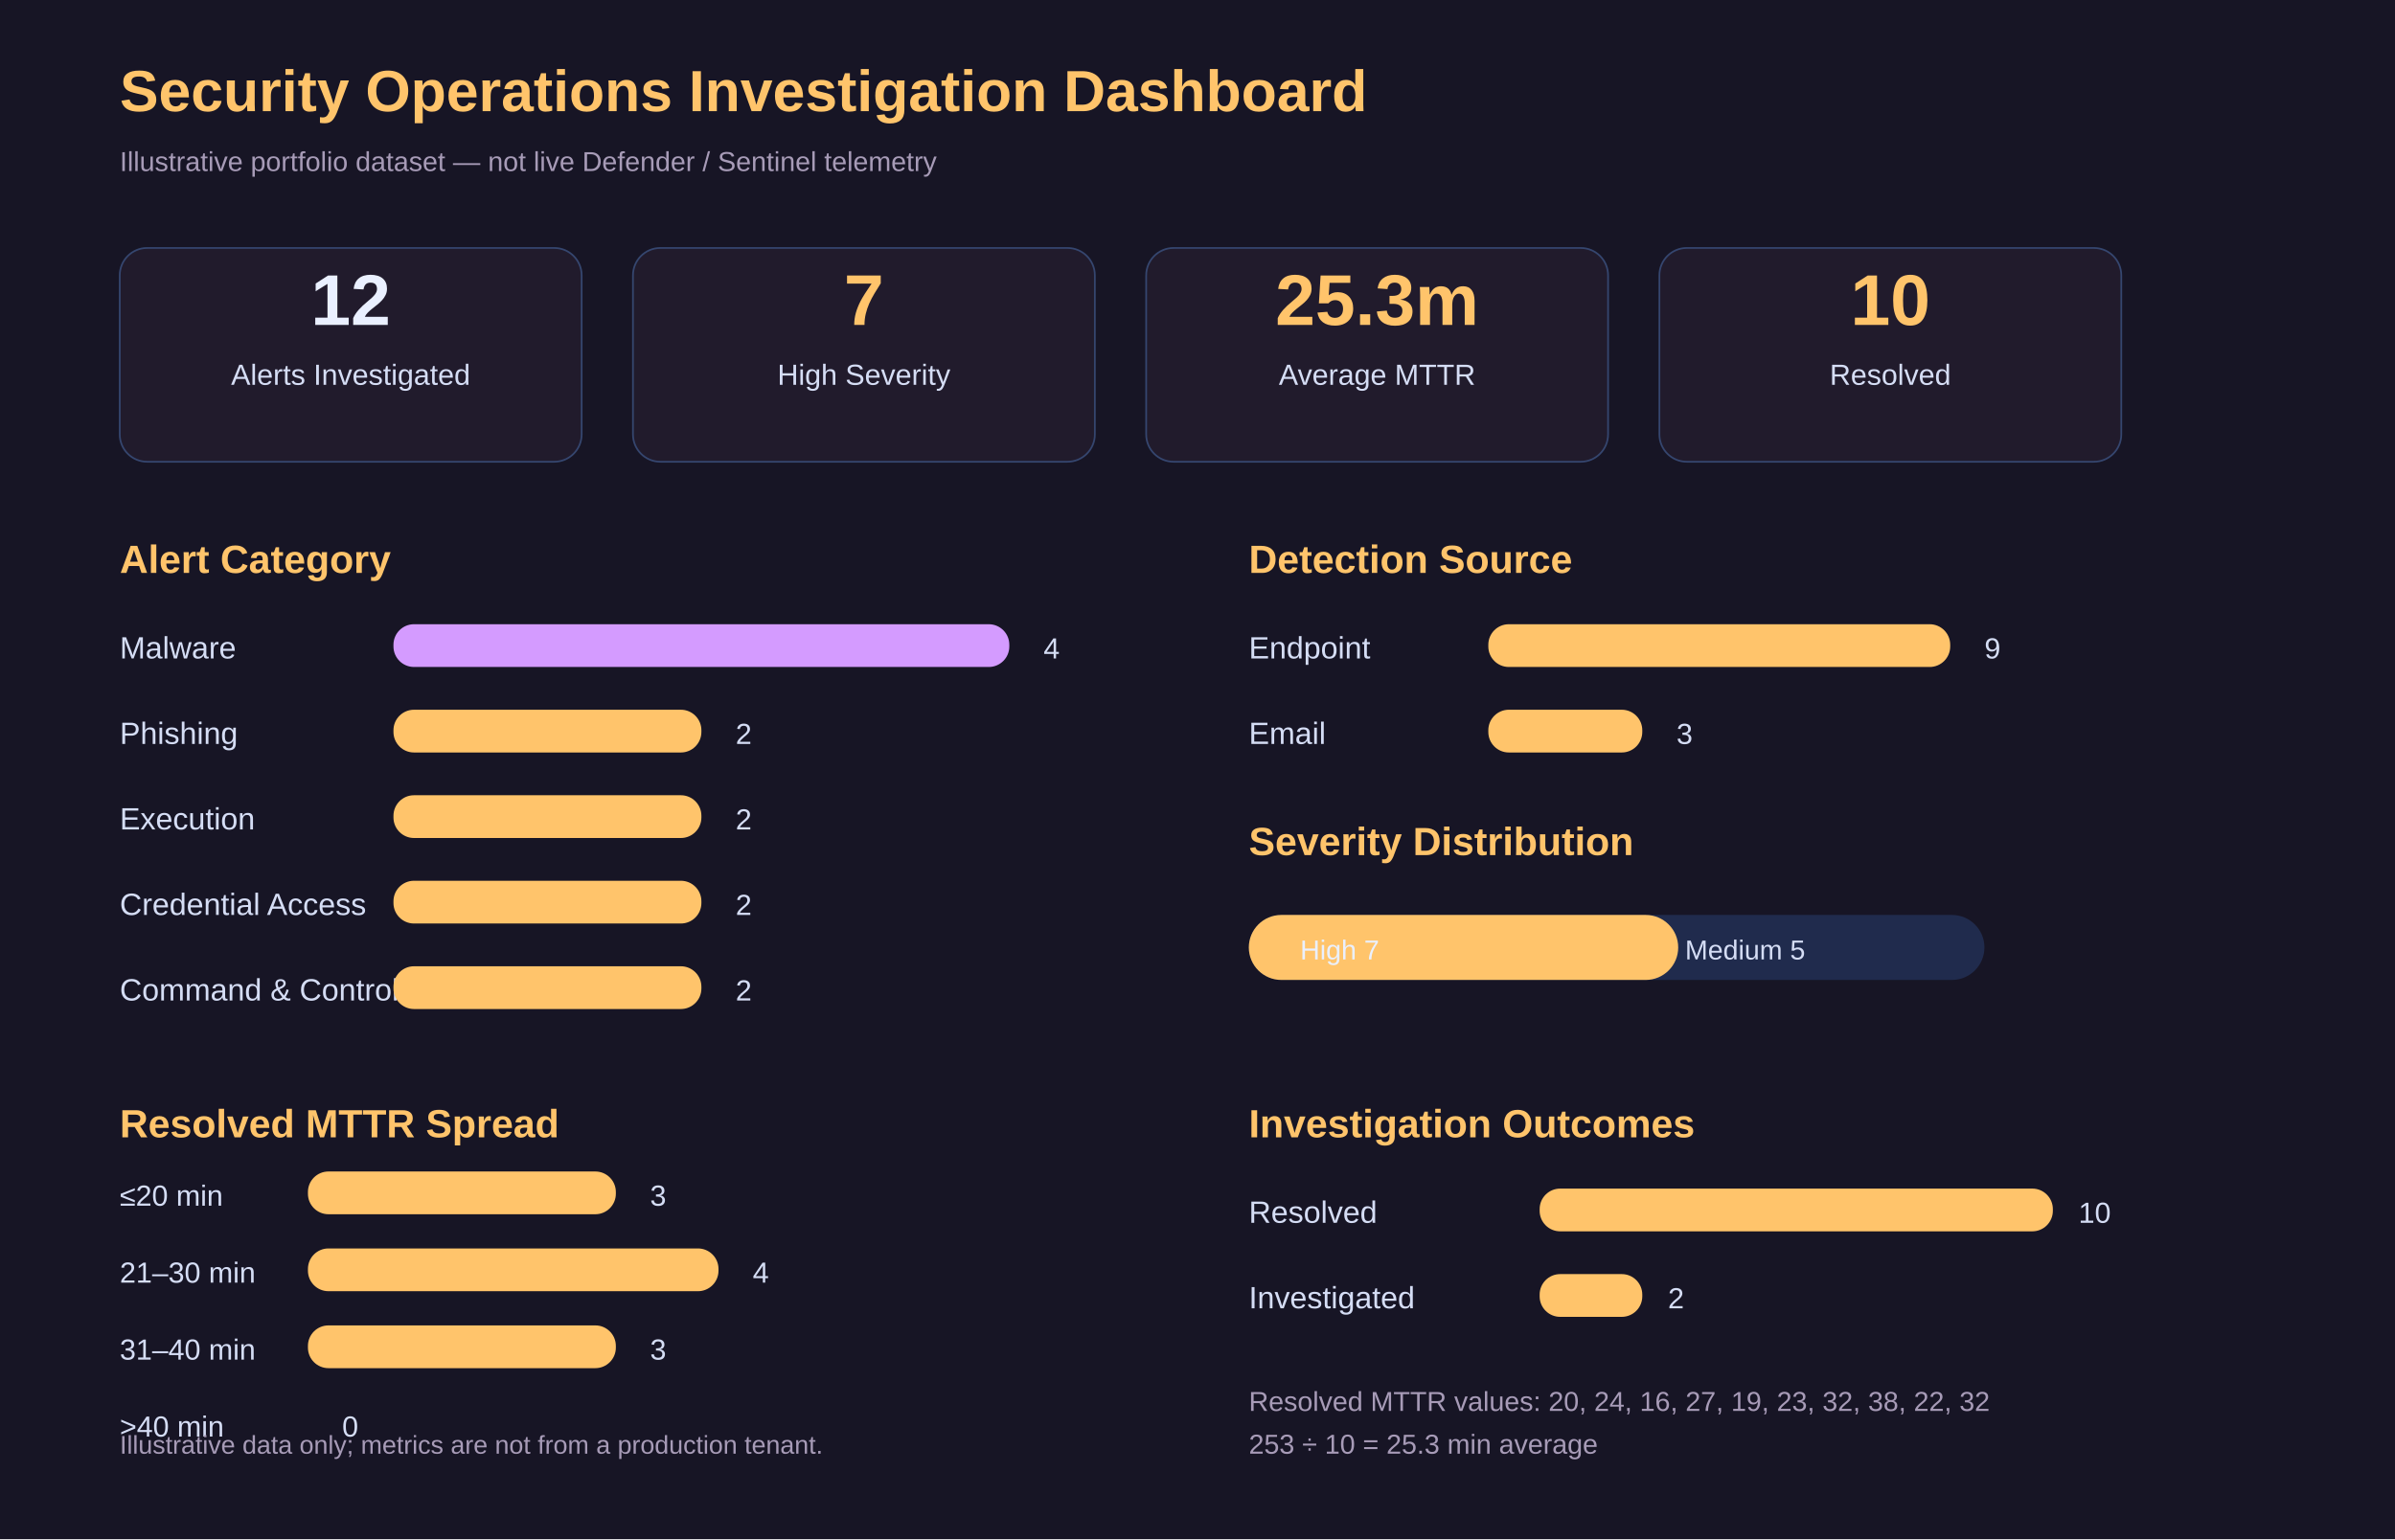
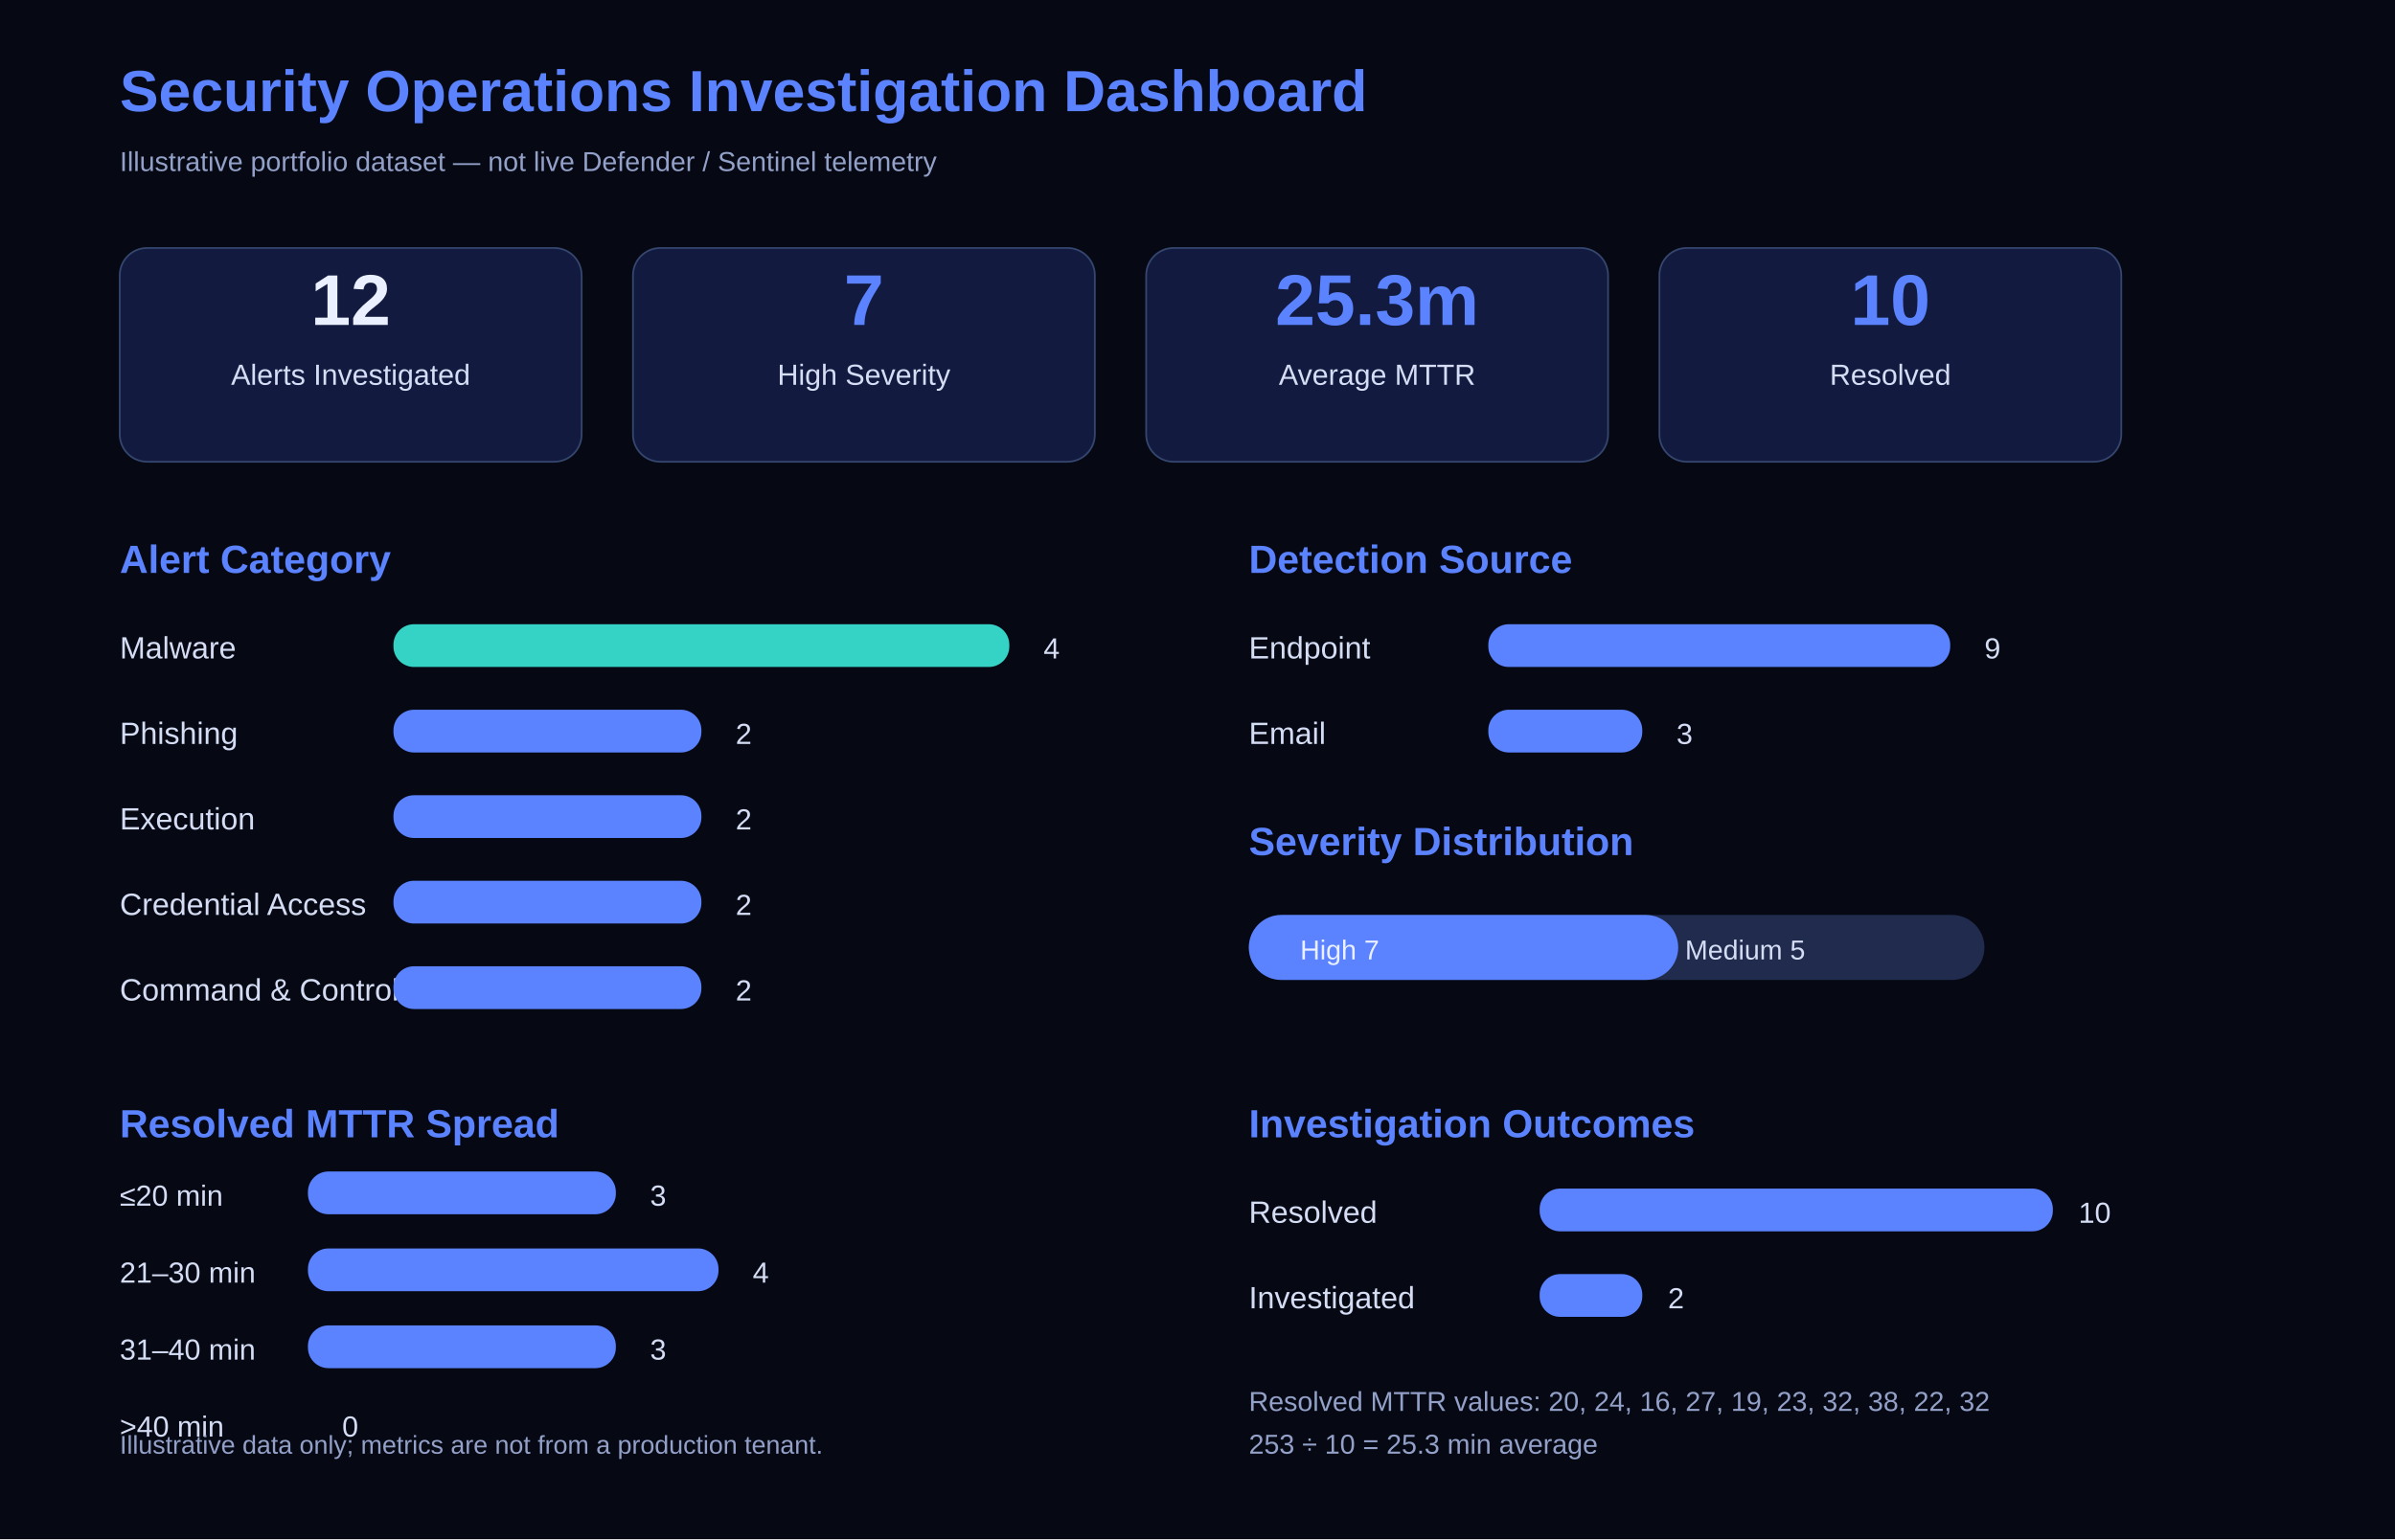
<svg xmlns="http://www.w3.org/2000/svg" width="1400" height="900">
-   <rect width="1400" height="900" fill="#171525" />
-   <text x="70" y="65" font-family="Arial" font-size="34" font-weight="700" fill="#FFC46B">Security Operations Investigation Dashboard</text>
-   <text x="70" y="100" font-family="Arial" font-size="16" fill="#A79BB7">Illustrative portfolio dataset — not live Defender / Sentinel telemetry</text>
+   <rect width="1400" height="900" fill="#060914" />
+   <text x="70" y="65" font-family="Arial" font-size="34" font-weight="700" fill="#5B83FF">Security Operations Investigation Dashboard</text>
+   <text x="70" y="100" font-family="Arial" font-size="16" fill="#93A0C8">Illustrative portfolio dataset — not live Defender / Sentinel telemetry</text>
  <g font-family="Arial">
-     <rect x="70" y="145" width="270" height="125" rx="16" fill="#211B2C" stroke="#35466F" />
+     <rect x="70" y="145" width="270" height="125" rx="16" fill="#121B3F" stroke="#35466F" />
    <text x="205" y="190" text-anchor="middle" font-size="42" font-weight="700" fill="#EAF0FF">12</text>
    <text x="205" y="225" text-anchor="middle" font-size="17" fill="#D5DDF5">Alerts Investigated</text>
-     <rect x="370" y="145" width="270" height="125" rx="16" fill="#211B2C" stroke="#35466F" />
-     <text x="505" y="190" text-anchor="middle" font-size="42" font-weight="700" fill="#FFC46B">7</text>
+     <rect x="370" y="145" width="270" height="125" rx="16" fill="#121B3F" stroke="#35466F" />
+     <text x="505" y="190" text-anchor="middle" font-size="42" font-weight="700" fill="#5B83FF">7</text>
    <text x="505" y="225" text-anchor="middle" font-size="17" fill="#D5DDF5">High Severity</text>
-     <rect x="670" y="145" width="270" height="125" rx="16" fill="#211B2C" stroke="#35466F" />
-     <text x="805" y="190" text-anchor="middle" font-size="42" font-weight="700" fill="#FFC46B">25.3m</text>
+     <rect x="670" y="145" width="270" height="125" rx="16" fill="#121B3F" stroke="#35466F" />
+     <text x="805" y="190" text-anchor="middle" font-size="42" font-weight="700" fill="#5B83FF">25.3m</text>
    <text x="805" y="225" text-anchor="middle" font-size="17" fill="#D5DDF5">Average MTTR</text>
-     <rect x="970" y="145" width="270" height="125" rx="16" fill="#211B2C" stroke="#35466F" />
-     <text x="1105" y="190" text-anchor="middle" font-size="42" font-weight="700" fill="#FFC46B">10</text>
+     <rect x="970" y="145" width="270" height="125" rx="16" fill="#121B3F" stroke="#35466F" />
+     <text x="1105" y="190" text-anchor="middle" font-size="42" font-weight="700" fill="#5B83FF">10</text>
    <text x="1105" y="225" text-anchor="middle" font-size="17" fill="#D5DDF5">Resolved</text>
-     <text x="70" y="335" font-size="23" font-weight="700" fill="#FFC46B">Alert Category</text>
+     <text x="70" y="335" font-size="23" font-weight="700" fill="#5B83FF">Alert Category</text>
    <text x="70" y="385" font-size="18" fill="#D5DDF5">Malware</text>
-     <rect x="230" y="365" width="360" height="25" rx="12" fill="#D49BFF" />
+     <rect x="230" y="365" width="360" height="25" rx="12" fill="#35D3C6" />
    <text x="610" y="385" font-size="17" fill="#D5DDF5">4</text>
    <text x="70" y="435" font-size="18" fill="#D5DDF5">Phishing</text>
-     <rect x="230" y="415" width="180" height="25" rx="12" fill="#FFC46B" />
+     <rect x="230" y="415" width="180" height="25" rx="12" fill="#5B83FF" />
    <text x="430" y="435" font-size="17" fill="#D5DDF5">2</text>
    <text x="70" y="485" font-size="18" fill="#D5DDF5">Execution</text>
-     <rect x="230" y="465" width="180" height="25" rx="12" fill="#FFC46B" />
+     <rect x="230" y="465" width="180" height="25" rx="12" fill="#5B83FF" />
    <text x="430" y="485" font-size="17" fill="#D5DDF5">2</text>
    <text x="70" y="535" font-size="18" fill="#D5DDF5">Credential Access</text>
-     <rect x="230" y="515" width="180" height="25" rx="12" fill="#FFC46B" />
+     <rect x="230" y="515" width="180" height="25" rx="12" fill="#5B83FF" />
    <text x="430" y="535" font-size="17" fill="#D5DDF5">2</text>
    <text x="70" y="585" font-size="18" fill="#D5DDF5">Command &amp; Control</text>
-     <rect x="230" y="565" width="180" height="25" rx="12" fill="#FFC46B" />
+     <rect x="230" y="565" width="180" height="25" rx="12" fill="#5B83FF" />
    <text x="430" y="585" font-size="17" fill="#D5DDF5">2</text>
-     <text x="730" y="335" font-size="23" font-weight="700" fill="#FFC46B">Detection Source</text>
+     <text x="730" y="335" font-size="23" font-weight="700" fill="#5B83FF">Detection Source</text>
    <text x="730" y="385" font-size="18" fill="#D5DDF5">Endpoint</text>
-     <rect x="870" y="365" width="270" height="25" rx="12" fill="#FFC46B" />
+     <rect x="870" y="365" width="270" height="25" rx="12" fill="#5B83FF" />
    <text x="1160" y="385" font-size="17" fill="#D5DDF5">9</text>
    <text x="730" y="435" font-size="18" fill="#D5DDF5">Email</text>
-     <rect x="870" y="415" width="90" height="25" rx="12" fill="#FFC46B" />
+     <rect x="870" y="415" width="90" height="25" rx="12" fill="#5B83FF" />
    <text x="980" y="435" font-size="17" fill="#D5DDF5">3</text>
-     <text x="730" y="500" font-size="23" font-weight="700" fill="#FFC46B">Severity Distribution</text>
+     <text x="730" y="500" font-size="23" font-weight="700" fill="#5B83FF">Severity Distribution</text>
    <rect x="730" y="535" width="430" height="38" rx="19" fill="#202B4D" />
-     <rect x="730" y="535" width="251" height="38" rx="19" fill="#FFC46B" />
+     <rect x="730" y="535" width="251" height="38" rx="19" fill="#5B83FF" />
    <text x="760" y="561" font-size="16" fill="#EAF0FF">High 7</text>
    <text x="985" y="561" font-size="16" fill="#D5DDF5">Medium 5</text>
-     <text x="70" y="665" font-size="23" font-weight="700" fill="#FFC46B">Resolved MTTR Spread</text>
+     <text x="70" y="665" font-size="23" font-weight="700" fill="#5B83FF">Resolved MTTR Spread</text>
    <text x="70" y="705" font-size="17" fill="#D5DDF5">≤20 min</text>
-     <rect x="180" y="685" width="180" height="25" rx="12" fill="#FFC46B" />
+     <rect x="180" y="685" width="180" height="25" rx="12" fill="#5B83FF" />
    <text x="380" y="705" font-size="17" fill="#D5DDF5">3</text>
    <text x="70" y="750" font-size="17" fill="#D5DDF5">21–30 min</text>
-     <rect x="180" y="730" width="240" height="25" rx="12" fill="#FFC46B" />
+     <rect x="180" y="730" width="240" height="25" rx="12" fill="#5B83FF" />
    <text x="440" y="750" font-size="17" fill="#D5DDF5">4</text>
    <text x="70" y="795" font-size="17" fill="#D5DDF5">31–40 min</text>
-     <rect x="180" y="775" width="180" height="25" rx="12" fill="#FFC46B" />
+     <rect x="180" y="775" width="180" height="25" rx="12" fill="#5B83FF" />
    <text x="380" y="795" font-size="17" fill="#D5DDF5">3</text>
    <text x="70" y="840" font-size="17" fill="#D5DDF5">&gt;40 min</text>
-     <rect x="180" y="820" width="0" height="25" rx="12" fill="#FFC46B" />
+     <rect x="180" y="820" width="0" height="25" rx="12" fill="#5B83FF" />
    <text x="200" y="840" font-size="17" fill="#D5DDF5">0</text>
-     <text x="730" y="665" font-size="23" font-weight="700" fill="#FFC46B">Investigation Outcomes</text>
+     <text x="730" y="665" font-size="23" font-weight="700" fill="#5B83FF">Investigation Outcomes</text>
    <text x="730" y="715" font-size="18" fill="#D5DDF5">Resolved</text>
-     <rect x="900" y="695" width="300" height="25" rx="12" fill="#FFC46B" />
+     <rect x="900" y="695" width="300" height="25" rx="12" fill="#5B83FF" />
    <text x="1215" y="715" font-size="17" fill="#D5DDF5">10</text>
    <text x="730" y="765" font-size="18" fill="#D5DDF5">Investigated</text>
-     <rect x="900" y="745" width="60" height="25" rx="12" fill="#FFC46B" />
+     <rect x="900" y="745" width="60" height="25" rx="12" fill="#5B83FF" />
    <text x="975" y="765" font-size="17" fill="#D5DDF5">2</text>
-     <text x="730" y="825" font-size="16" fill="#A79BB7">Resolved MTTR values: 20, 24, 16, 27, 19, 23, 32, 38, 22, 32</text>
-     <text x="730" y="850" font-size="16" fill="#A79BB7">253 ÷ 10 = 25.3 min average</text>
+     <text x="730" y="825" font-size="16" fill="#93A0C8">Resolved MTTR values: 20, 24, 16, 27, 19, 23, 32, 38, 22, 32</text>
+     <text x="730" y="850" font-size="16" fill="#93A0C8">253 ÷ 10 = 25.3 min average</text>
  </g>
-   <text x="70" y="850" font-family="Arial" font-size="15" fill="#A79BB7">Illustrative data only; metrics are not from a production tenant.</text>
+   <text x="70" y="850" font-family="Arial" font-size="15" fill="#93A0C8">Illustrative data only; metrics are not from a production tenant.</text>
</svg>
